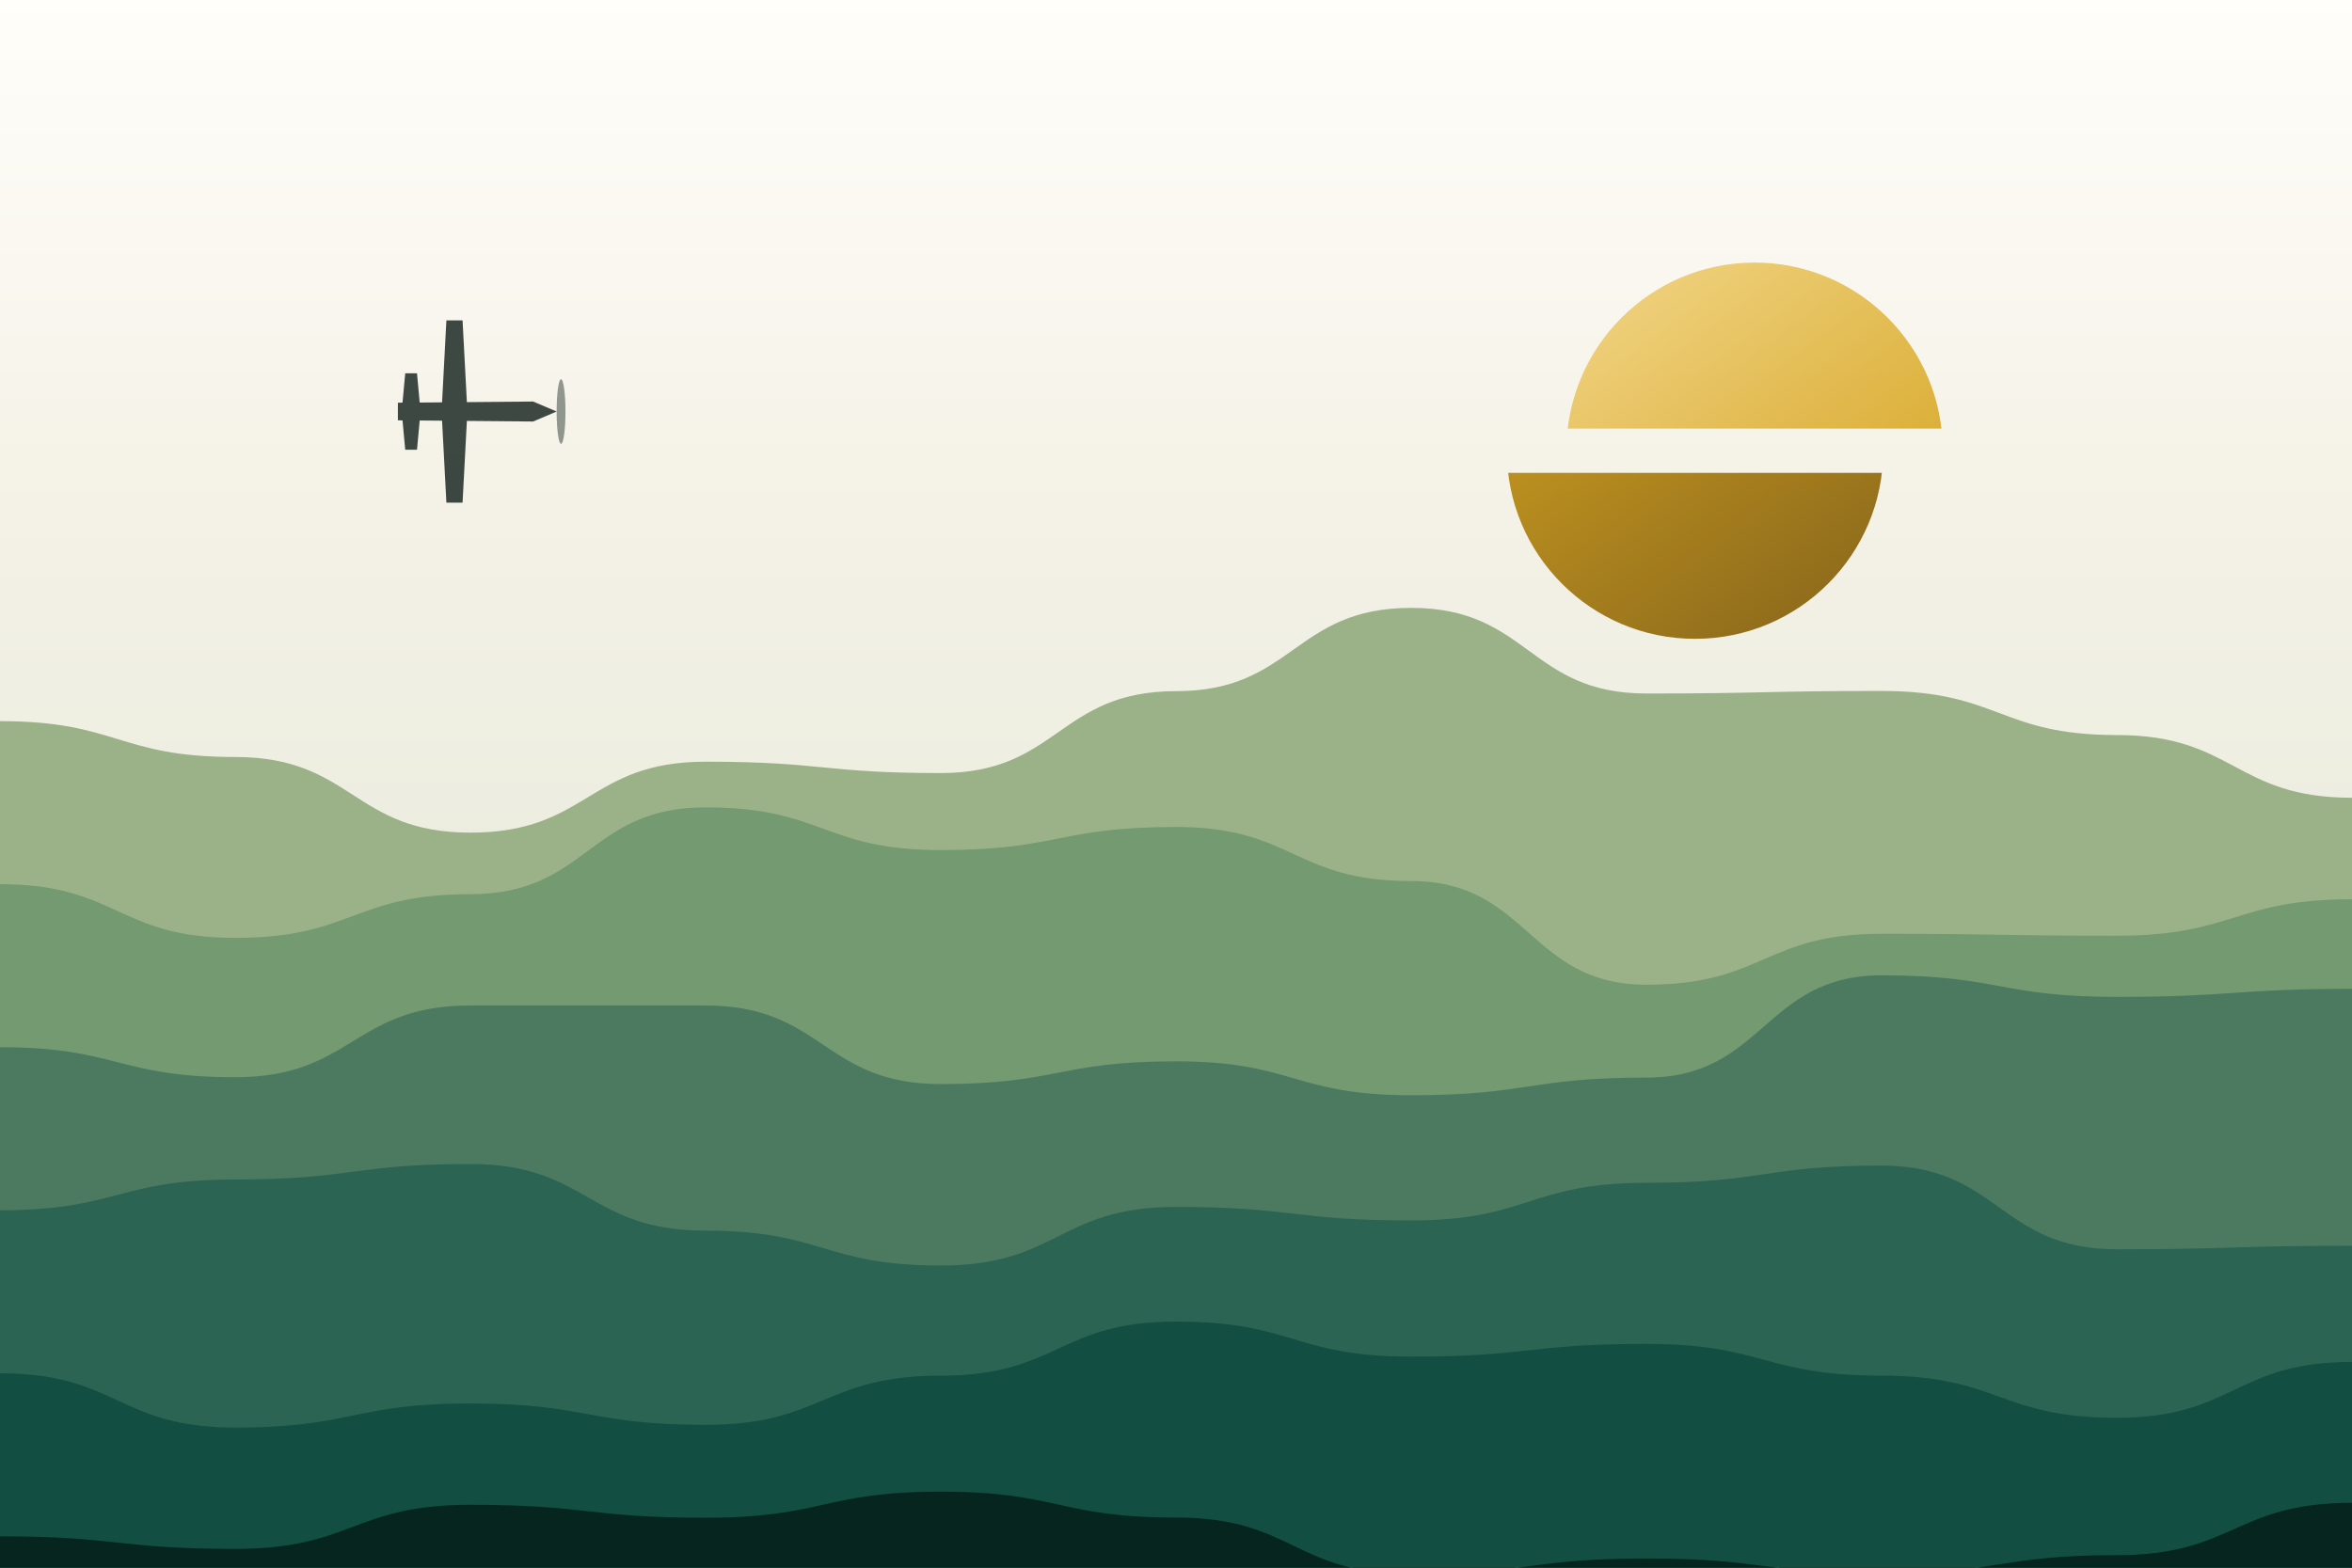
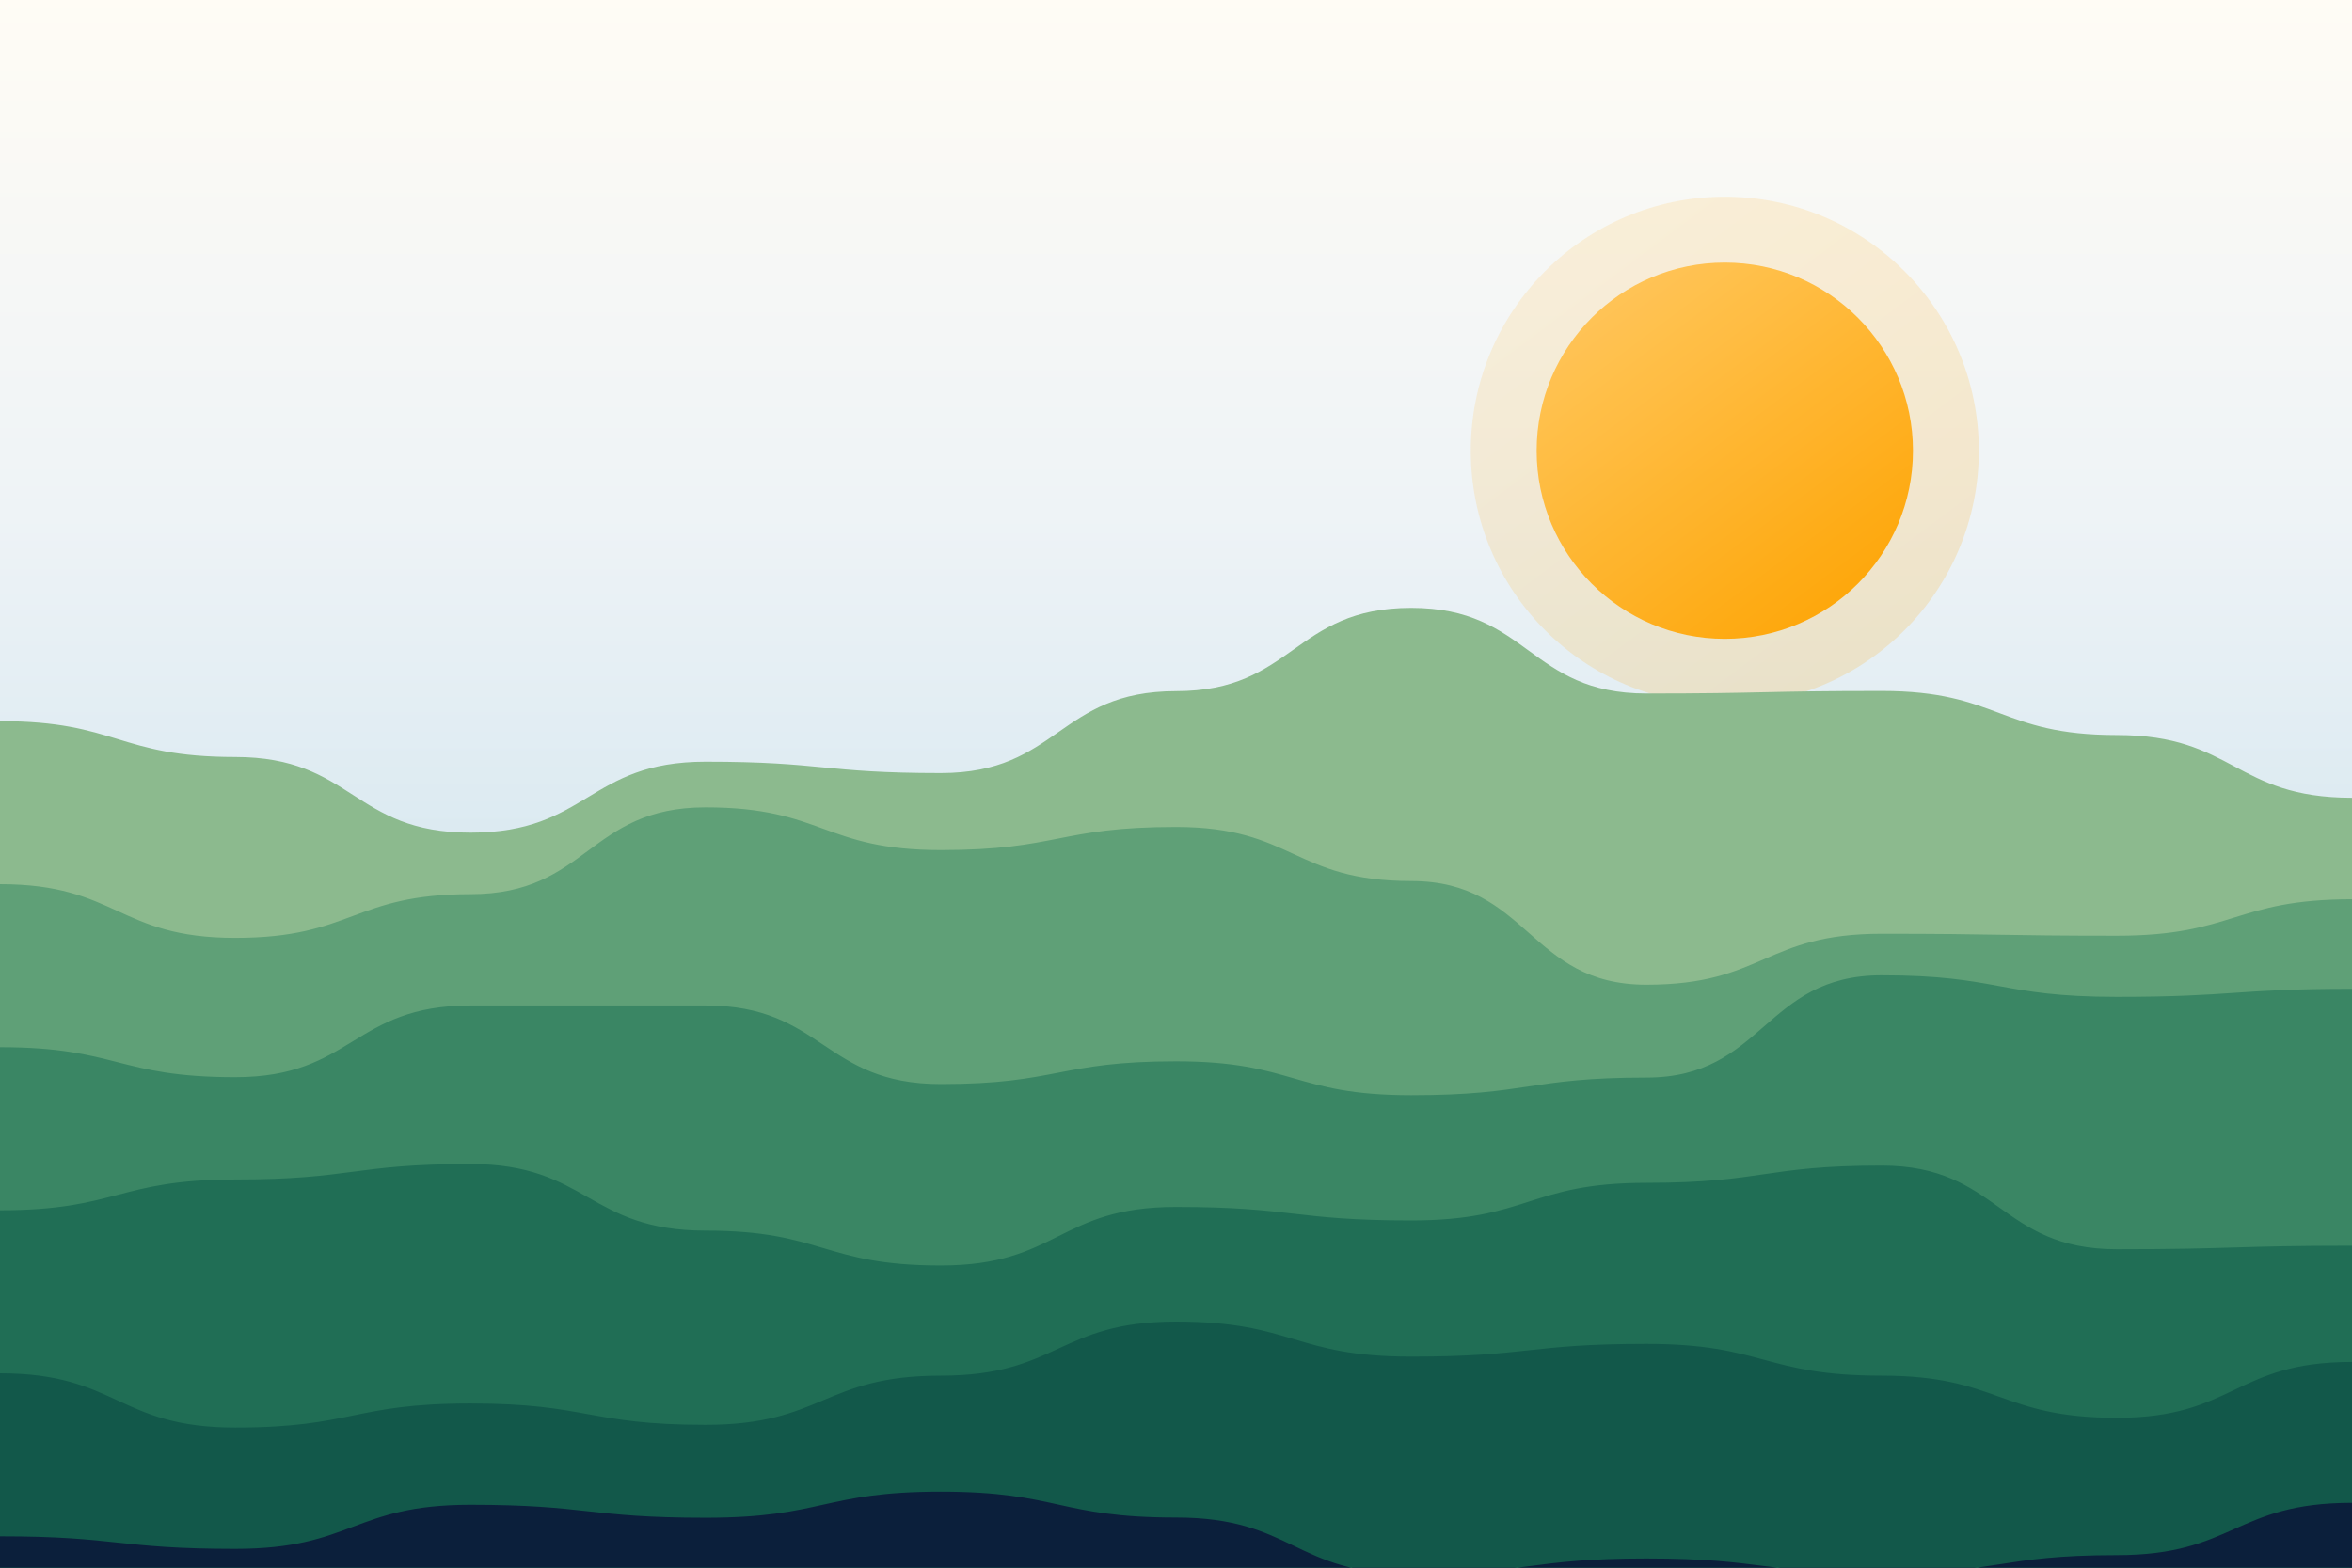
<svg xmlns="http://www.w3.org/2000/svg" viewBox="0 0 1200 800" width="1200" height="800" role="img">
  <defs>
    <linearGradient id="sky" x1="0" y1="0" x2="0" y2="1">
-       <stop offset="0.00" stop-color="#FFFEFA" />
-       <stop offset="0.33" stop-color="#F4F1E6" />
-       <stop offset="0.67" stop-color="#E7EBDC" />
-       <stop offset="1.00" stop-color="#D6E0CB" />
+       <stop offset="0.00" stop-color="#FFFCF5" />
+       <stop offset="0.33" stop-color="#EEF3F6" />
+       <stop offset="0.67" stop-color="#CFE4EE" />
+       <stop offset="1.00" stop-color="#A9D0E3" />
    </linearGradient>
    <linearGradient id="sunL" x1="0" y1="0" x2="0.75" y2="1">
-       <stop offset="0" stop-color="#F2D484" />
-       <stop offset="1" stop-color="#D2A017" />
+       <stop offset="0" stop-color="#FFC861" />
+       <stop offset="1" stop-color="#FFA400" />
    </linearGradient>
    <linearGradient id="sunD" x1="0" y1="0" x2="0.75" y2="1">
-       <stop offset="0" stop-color="#D2A017" />
+       <stop offset="0" stop-color="#FFA400" />
      <stop offset="1" stop-color="#8A6512" />
    </linearGradient>
    <clipPath id="ct">
      <rect x="0" y="0" width="1200" height="218.7" />
    </clipPath>
    <clipPath id="cb">
      <rect x="0" y="241.3" width="1200" height="800" />
    </clipPath>
  </defs>
  <rect width="1200" height="800" fill="url(#sky)" />
-   <g clip-path="url(#ct)">
-     <circle cx="895.2" cy="230" r="96" fill="url(#sunL)" opacity=".95" />
-   </g>
-   <g clip-path="url(#cb)">
-     <circle cx="864.8" cy="230" r="96" fill="url(#sunD)" opacity=".95" />
-   </g>
-   <path d="M0 368 C60 368 60 386.3 120 386.3 C180 386.3 180 424.9 240 424.9 C300 424.9 300 388.7 360 388.7 C420 388.7 420 394.5 480 394.5 C540 394.5 540 352.7 600 352.7 C660 352.7 660 310.2 720 310.2 C780 310.2 780 353.9 840 353.9 C900 353.9 900 352.6 960 352.6 C1020 352.6 1020 375.1 1080 375.1 C1140 375.1 1140 407.1 1200 407.1 L1200 800 L0 800 Z" fill="#9BB289" opacity="1" />
-   <path d="M0 451.2 C60 451.2 60 478.6 120 478.6 C180 478.6 180 456.3 240 456.3 C300 456.3 300 412 360 412 C420 412 420 433.8 480 433.8 C540 433.8 540 422 600 422 C660 422 660 449.6 720 449.6 C780 449.6 780 502.5 840 502.5 C900 502.5 900 476.5 960 476.5 C1020 476.5 1020 477.5 1080 477.5 C1140 477.5 1140 458.9 1200 458.9 L1200 800 L0 800 Z" fill="#749A72" opacity="1" />
-   <path d="M0 534.4 C60 534.4 60 549.7 120 549.7 C180 549.7 180 513.1 240 513.1 C300 513.1 300 513.1 360 513.1 C420 513.1 420 553.2 480 553.2 C540 553.2 540 541.6 600 541.6 C660 541.6 660 558.9 720 558.9 C780 558.9 780 549.9 840 549.9 C900 549.9 900 497.7 960 497.7 C1020 497.7 1020 508.7 1080 508.7 C1140 508.7 1140 504.6 1200 504.6 L1200 800 L0 800 Z" fill="#4C7A61" opacity="1" />
-   <path d="M0 617.6 C60 617.6 60 601.9 120 601.9 C180 601.9 180 594 240 594 C300 594 300 628 360 628 C420 628 420 645.8 480 645.8 C540 645.8 540 615.9 600 615.9 C660 615.9 660 622.8 720 622.8 C780 622.8 780 603.6 840 603.6 C900 603.6 900 594.8 960 594.8 C1020 594.8 1020 637.5 1080 637.5 C1140 637.5 1140 635.7 1200 635.7 L1200 800 L0 800 Z" fill="#2C6453" opacity="1" />
-   <path d="M0 700.8 C60 700.8 60 728.5 120 728.5 C180 728.5 180 716.2 240 716.2 C300 716.2 300 727.1 360 727.1 C420 727.1 420 702 480 702 C540 702 540 674.4 600 674.4 C660 674.4 660 692.3 720 692.3 C780 692.3 780 685.8 840 685.8 C900 685.8 900 702 960 702 C1020 702 1020 723.5 1080 723.5 C1140 723.5 1140 695 1200 695 L1200 800 L0 800 Z" fill="#134E42" opacity="1" />
-   <path d="M0 784 C60 784 60 790.4 120 790.4 C180 790.4 180 767.9 240 767.9 C300 767.9 300 774.5 360 774.5 C420 774.5 420 761.2 480 761.2 C540 761.2 540 774.4 600 774.4 C660 774.4 660 803.2 720 803.2 C780 803.2 780 795.3 840 795.3 C900 795.3 900 803 960 803 C1020 803 1020 793.6 1080 793.6 C1140 793.6 1140 766.9 1200 766.9 L1200 800 L0 800 Z" fill="#07251F" opacity="1" />
-   <g transform="translate(200,210) scale(1.5)" fill="#0F1D19" opacity=".8">
-     <path d="M2 -3 L48 -3.4 L56 0 L48 3.4 L2 3 Z" />
-     <path d="M17 -2.6 L18.5 -31 L24 -31 L25.5 -2.6 Z" />
-     <path d="M17 2.6 L18.5 31 L24 31 L25.5 2.6 Z" />
-     <path d="M3.5 -2.2 L4.5 -13 L8.5 -13 L9.5 -2.2 Z" />
-     <path d="M3.5 2.2 L4.5 13 L8.5 13 L9.5 2.2 Z" />
-     <ellipse cx="57.5" cy="0" rx="1.5" ry="11" opacity=".55" />
-   </g>
+   <circle cx="880" cy="230" r="129.6" fill="url(#sunL)" opacity=".18" />
+   <circle cx="880" cy="230" r="96" fill="url(#sunL)" opacity=".96" />
+   <path d="M0 368 C60 368 60 386.3 120 386.3 C180 386.3 180 424.9 240 424.9 C300 424.9 300 388.7 360 388.7 C420 388.7 420 394.5 480 394.5 C540 394.5 540 352.7 600 352.7 C660 352.7 660 310.2 720 310.2 C780 310.2 780 353.9 840 353.9 C900 353.9 900 352.6 960 352.6 C1020 352.6 1020 375.1 1080 375.1 C1140 375.1 1140 407.1 1200 407.1 L1200 800 L0 800 Z" fill="#8CBA8E" opacity="1" />
+   <path d="M0 451.2 C60 451.2 60 478.6 120 478.6 C180 478.6 180 456.3 240 456.3 C300 456.3 300 412 360 412 C420 412 420 433.8 480 433.8 C540 433.8 540 422 600 422 C660 422 660 449.6 720 449.6 C780 449.6 780 502.5 840 502.5 C900 502.5 900 476.5 960 476.5 C1020 476.5 1020 477.5 1080 477.5 C1140 477.5 1140 458.9 1200 458.9 L1200 800 L0 800 Z" fill="#5FA077" opacity="1" />
+   <path d="M0 534.4 C60 534.4 60 549.7 120 549.7 C180 549.7 180 513.1 240 513.1 C300 513.1 300 513.1 360 513.1 C420 513.1 420 553.2 480 553.2 C540 553.2 540 541.6 600 541.6 C660 541.6 660 558.9 720 558.9 C780 558.9 780 549.9 840 549.9 C900 549.9 900 497.7 960 497.7 C1020 497.7 1020 508.7 1080 508.7 C1140 508.7 1140 504.6 1200 504.6 L1200 800 L0 800 Z" fill="#3A8664" opacity="1" />
+   <path d="M0 617.6 C60 617.6 60 601.9 120 601.9 C180 601.9 180 594 240 594 C300 594 300 628 360 628 C420 628 420 645.8 480 645.8 C540 645.8 540 615.9 600 615.9 C660 615.9 660 622.8 720 622.8 C780 622.8 780 603.6 840 603.6 C900 603.6 900 594.8 960 594.8 C1020 594.8 1020 637.5 1080 637.5 C1140 637.5 1140 635.7 1200 635.7 L1200 800 L0 800 Z" fill="#206E55" opacity="1" />
+   <path d="M0 700.8 C60 700.8 60 728.5 120 728.5 C180 728.5 180 716.2 240 716.2 C300 716.2 300 727.1 360 727.1 C420 727.1 420 702 480 702 C540 702 540 674.4 600 674.4 C660 674.4 660 692.3 720 692.3 C780 692.3 780 685.8 840 685.8 C900 685.8 900 702 960 702 C1020 702 1020 723.5 1080 723.5 C1140 723.5 1140 695 1200 695 L1200 800 L0 800 Z" fill="#12584A" opacity="1" />
+   <path d="M0 784 C60 784 60 790.4 120 790.4 C180 790.4 180 767.9 240 767.9 C300 767.9 300 774.5 360 774.5 C420 774.5 420 761.2 480 761.2 C540 761.2 540 774.4 600 774.4 C660 774.4 660 803.2 720 803.2 C780 803.2 780 795.3 840 795.3 C900 795.3 900 803 960 803 C1020 803 1020 793.6 1080 793.6 C1140 793.6 1140 766.9 1200 766.9 L1200 800 L0 800 Z" fill="#0B1F3B" opacity="1" />
</svg>
